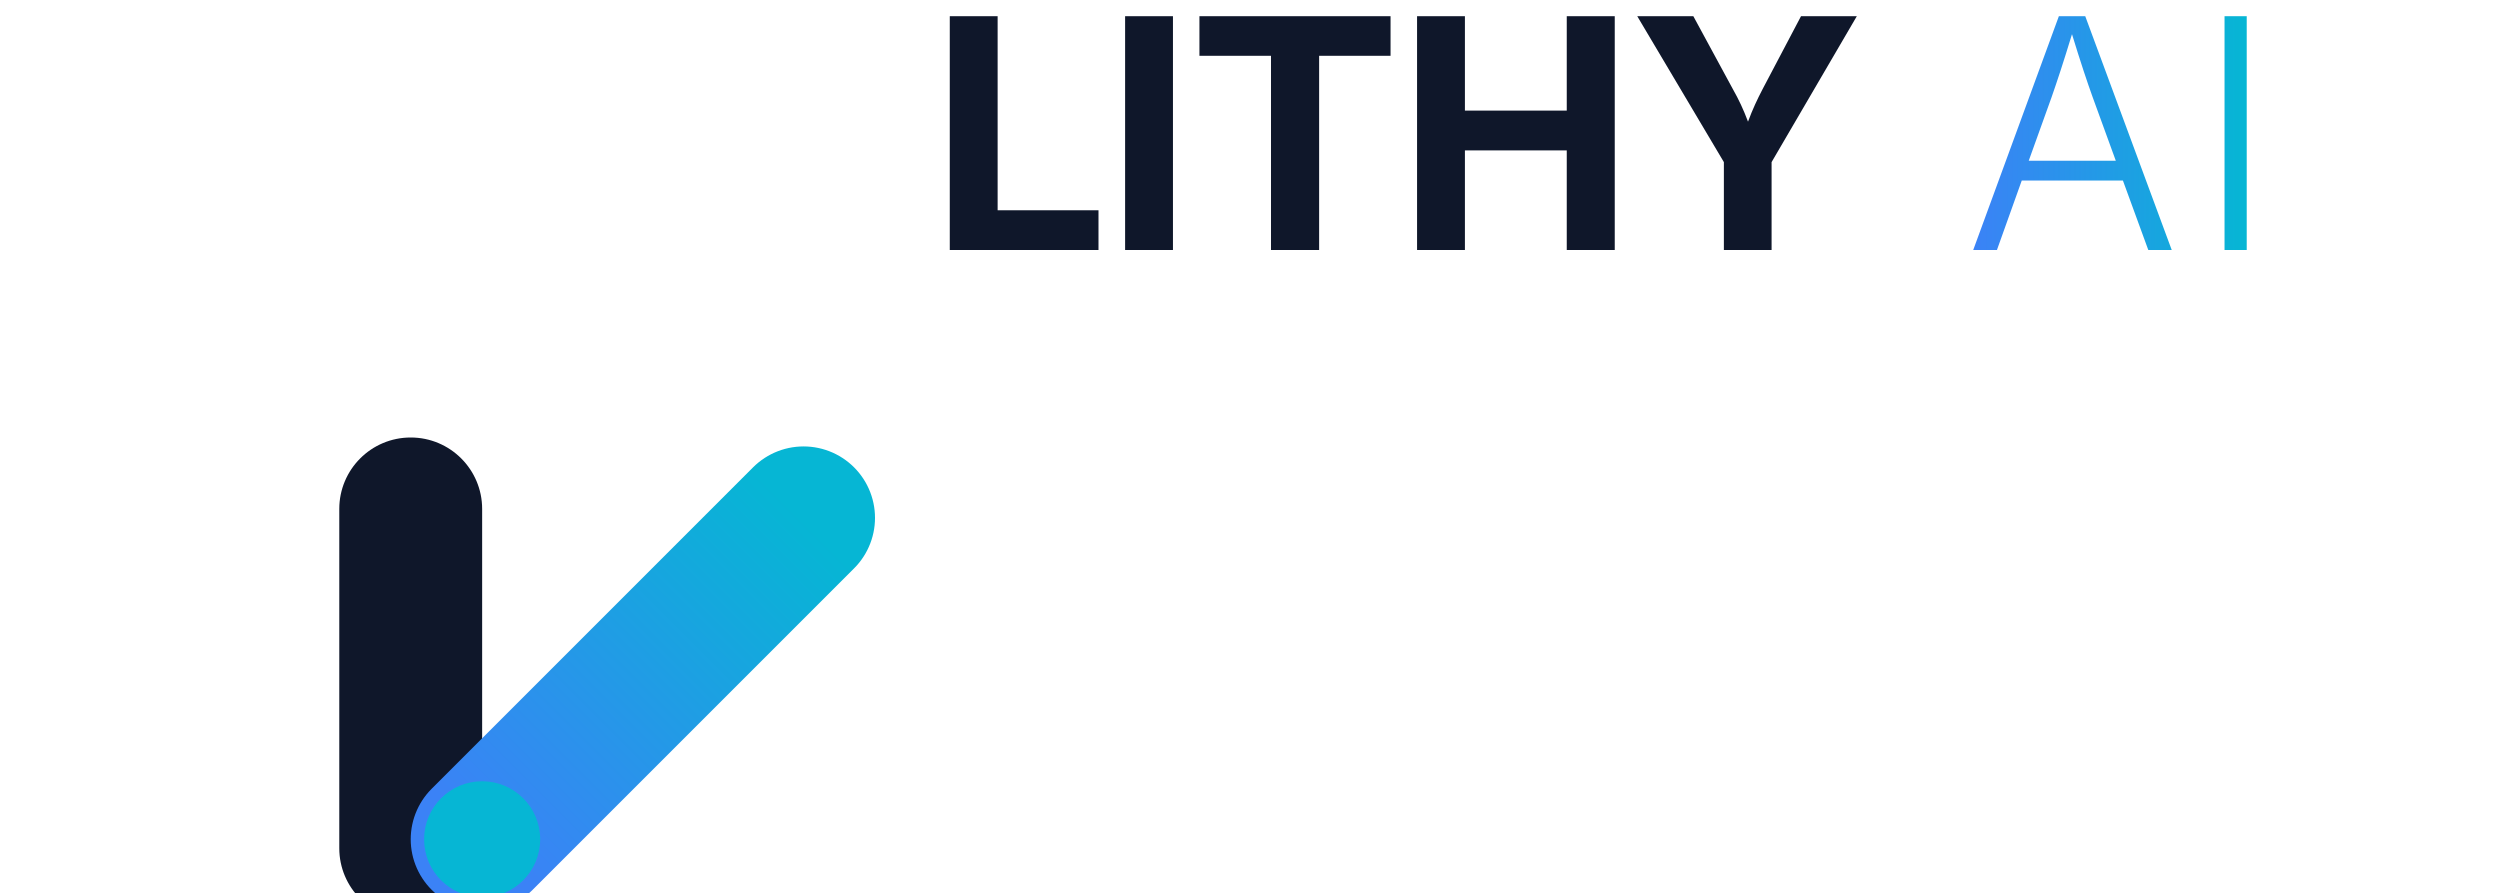
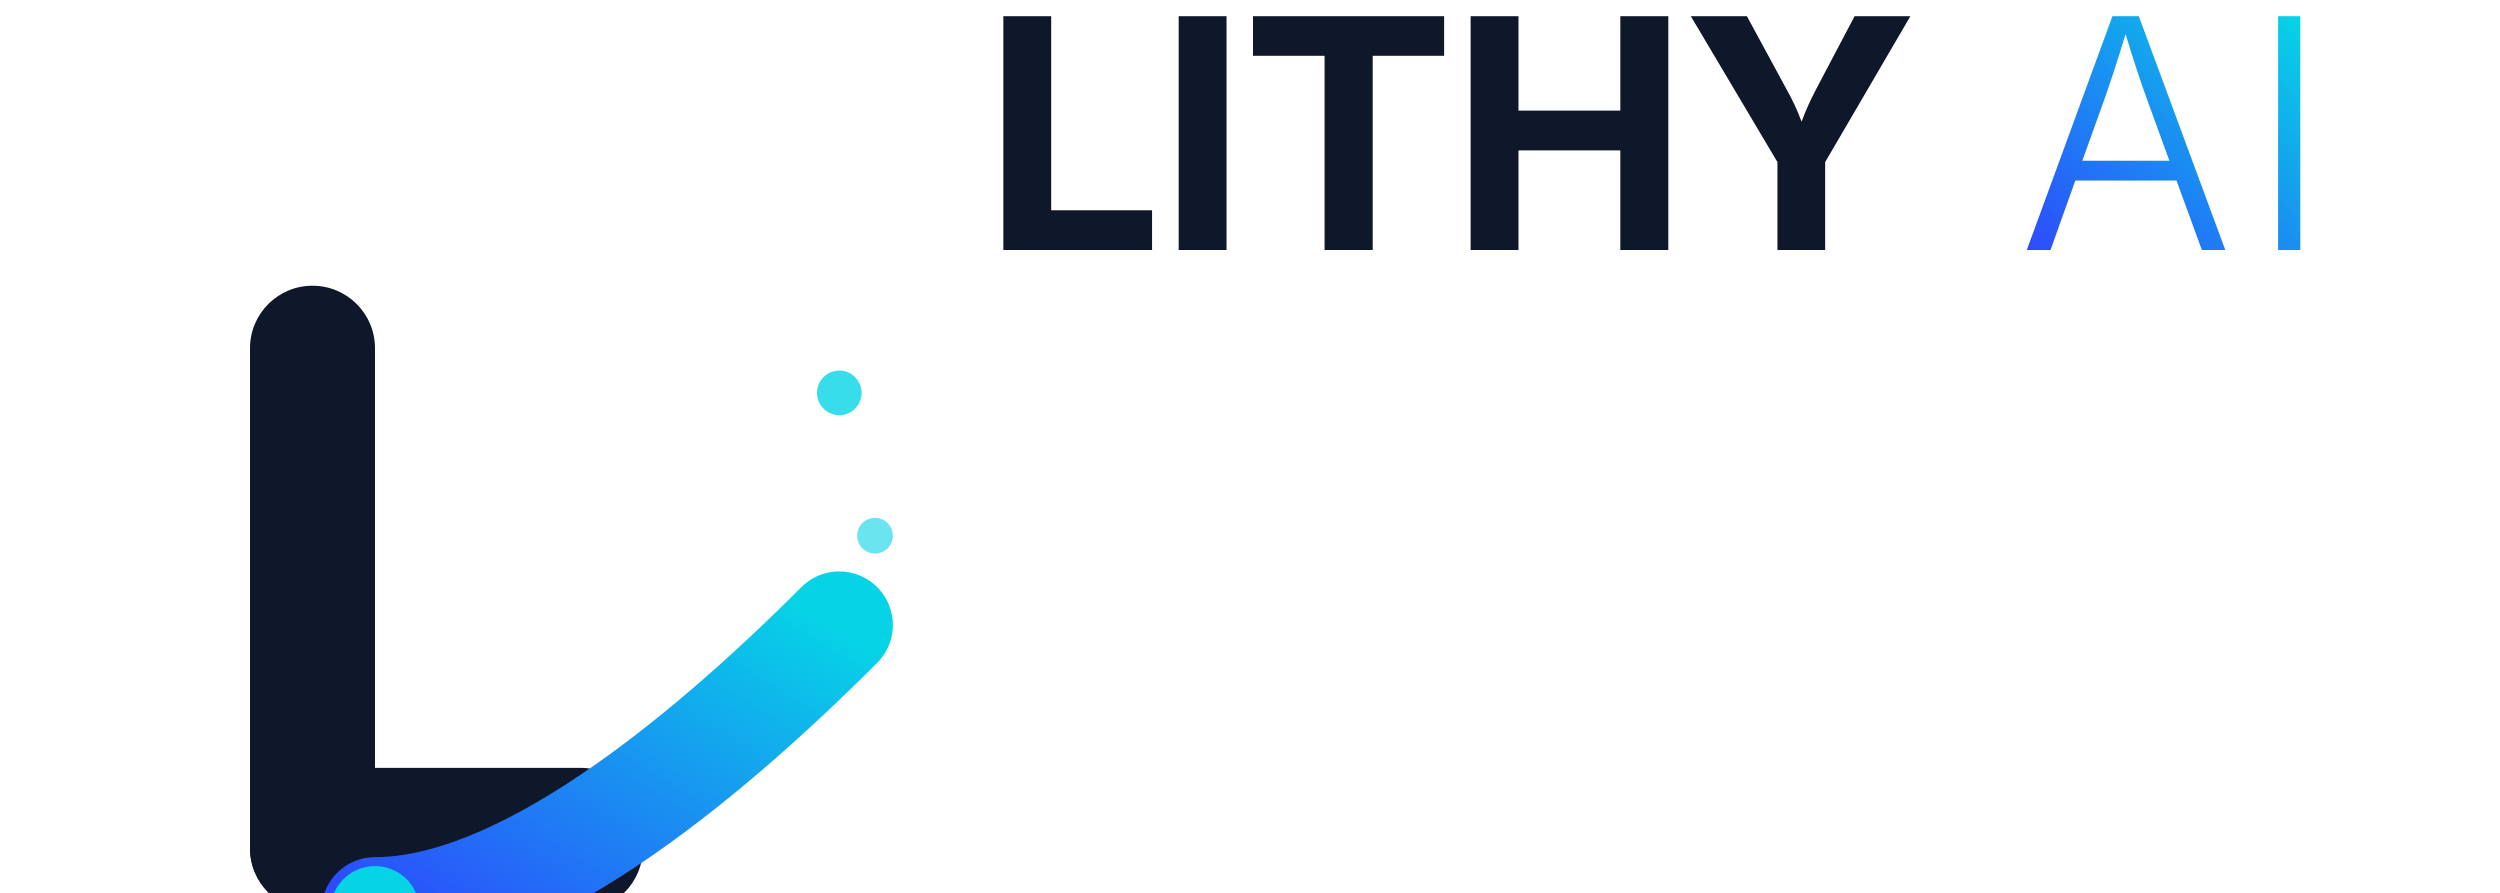
<svg xmlns="http://www.w3.org/2000/svg" viewBox="0 0 280 100" width="280" height="100">
  <defs>
-     <linearGradient id="brandGrad" x1="0" y1="1" x2="1" y2="0">
-       <stop offset="0%" stop-color="#3B82F6" />
-       <stop offset="100%" stop-color="#06B6D4" />
-     </linearGradient>
-     <linearGradient id="aiGrad" x1="0" y1="0" x2="1" y2="0">
-       <stop offset="0%" stop-color="#3B82F6" />
-       <stop offset="100%" stop-color="#06B6D4" />
+     <linearGradient id="logoGrad" x1="0" y1="1" x2="1" y2="0">
+       <stop offset="0%" stop-color="#2D4BFC" />
+       <stop offset="100%" stop-color="#06D4E6" />
    </linearGradient>
  </defs>
-   <g transform="translate(8, 23)">
-     <rect x="30" y="26" width="16" height="54" rx="8" fill="#0F172A" />
-     <path d="M46 71 L82 35" stroke="url(#brandGrad)" stroke-width="16" stroke-linecap="round" fill="none" />
-     <circle cx="46" cy="71" r="6.5" fill="#06B6D4" />
+   <g transform="translate(6, 16)">
+     <rect x="22" y="16" width="14" height="70" rx="7" fill="#0F172A" />
+     <rect x="22" y="70" width="44" height="16" rx="7" fill="#0F172A" />
+     <path d="M36 86 C52 86 72 70 88 54" stroke="url(#logoGrad)" stroke-width="12" stroke-linecap="round" fill="none" />
+     <circle cx="36" cy="86" r="5" fill="#06D4E6" />
+     <circle cx="88" cy="28" r="2.5" fill="#06D4E6" opacity="0.8" />
+     <circle cx="92" cy="44" r="2" fill="#06D4E6" opacity="0.6" />
  </g>
-   <g transform="translate(104, 28)">
+   <g transform="translate(110, 28)">
    <text x="0" y="0" font-family="system-ui, -apple-system, 'Inter', 'Segoe UI', sans-serif" font-size="36" font-weight="700" fill="#0F172A" letter-spacing="-0.02em">LITHY</text>
-     <text x="0" y="0" font-family="system-ui, -apple-system, 'Inter', 'Segoe UI', sans-serif" font-size="36" font-weight="300" fill="url(#aiGrad)" letter-spacing="0.04em">
+     <text x="0" y="0" font-family="system-ui, -apple-system, 'Inter', 'Segoe UI', sans-serif" font-size="36" font-weight="300" fill="url(#logoGrad)" letter-spacing="0.04em">
      <tspan x="118" dx="-2">AI</tspan>
    </text>
  </g>
</svg>
